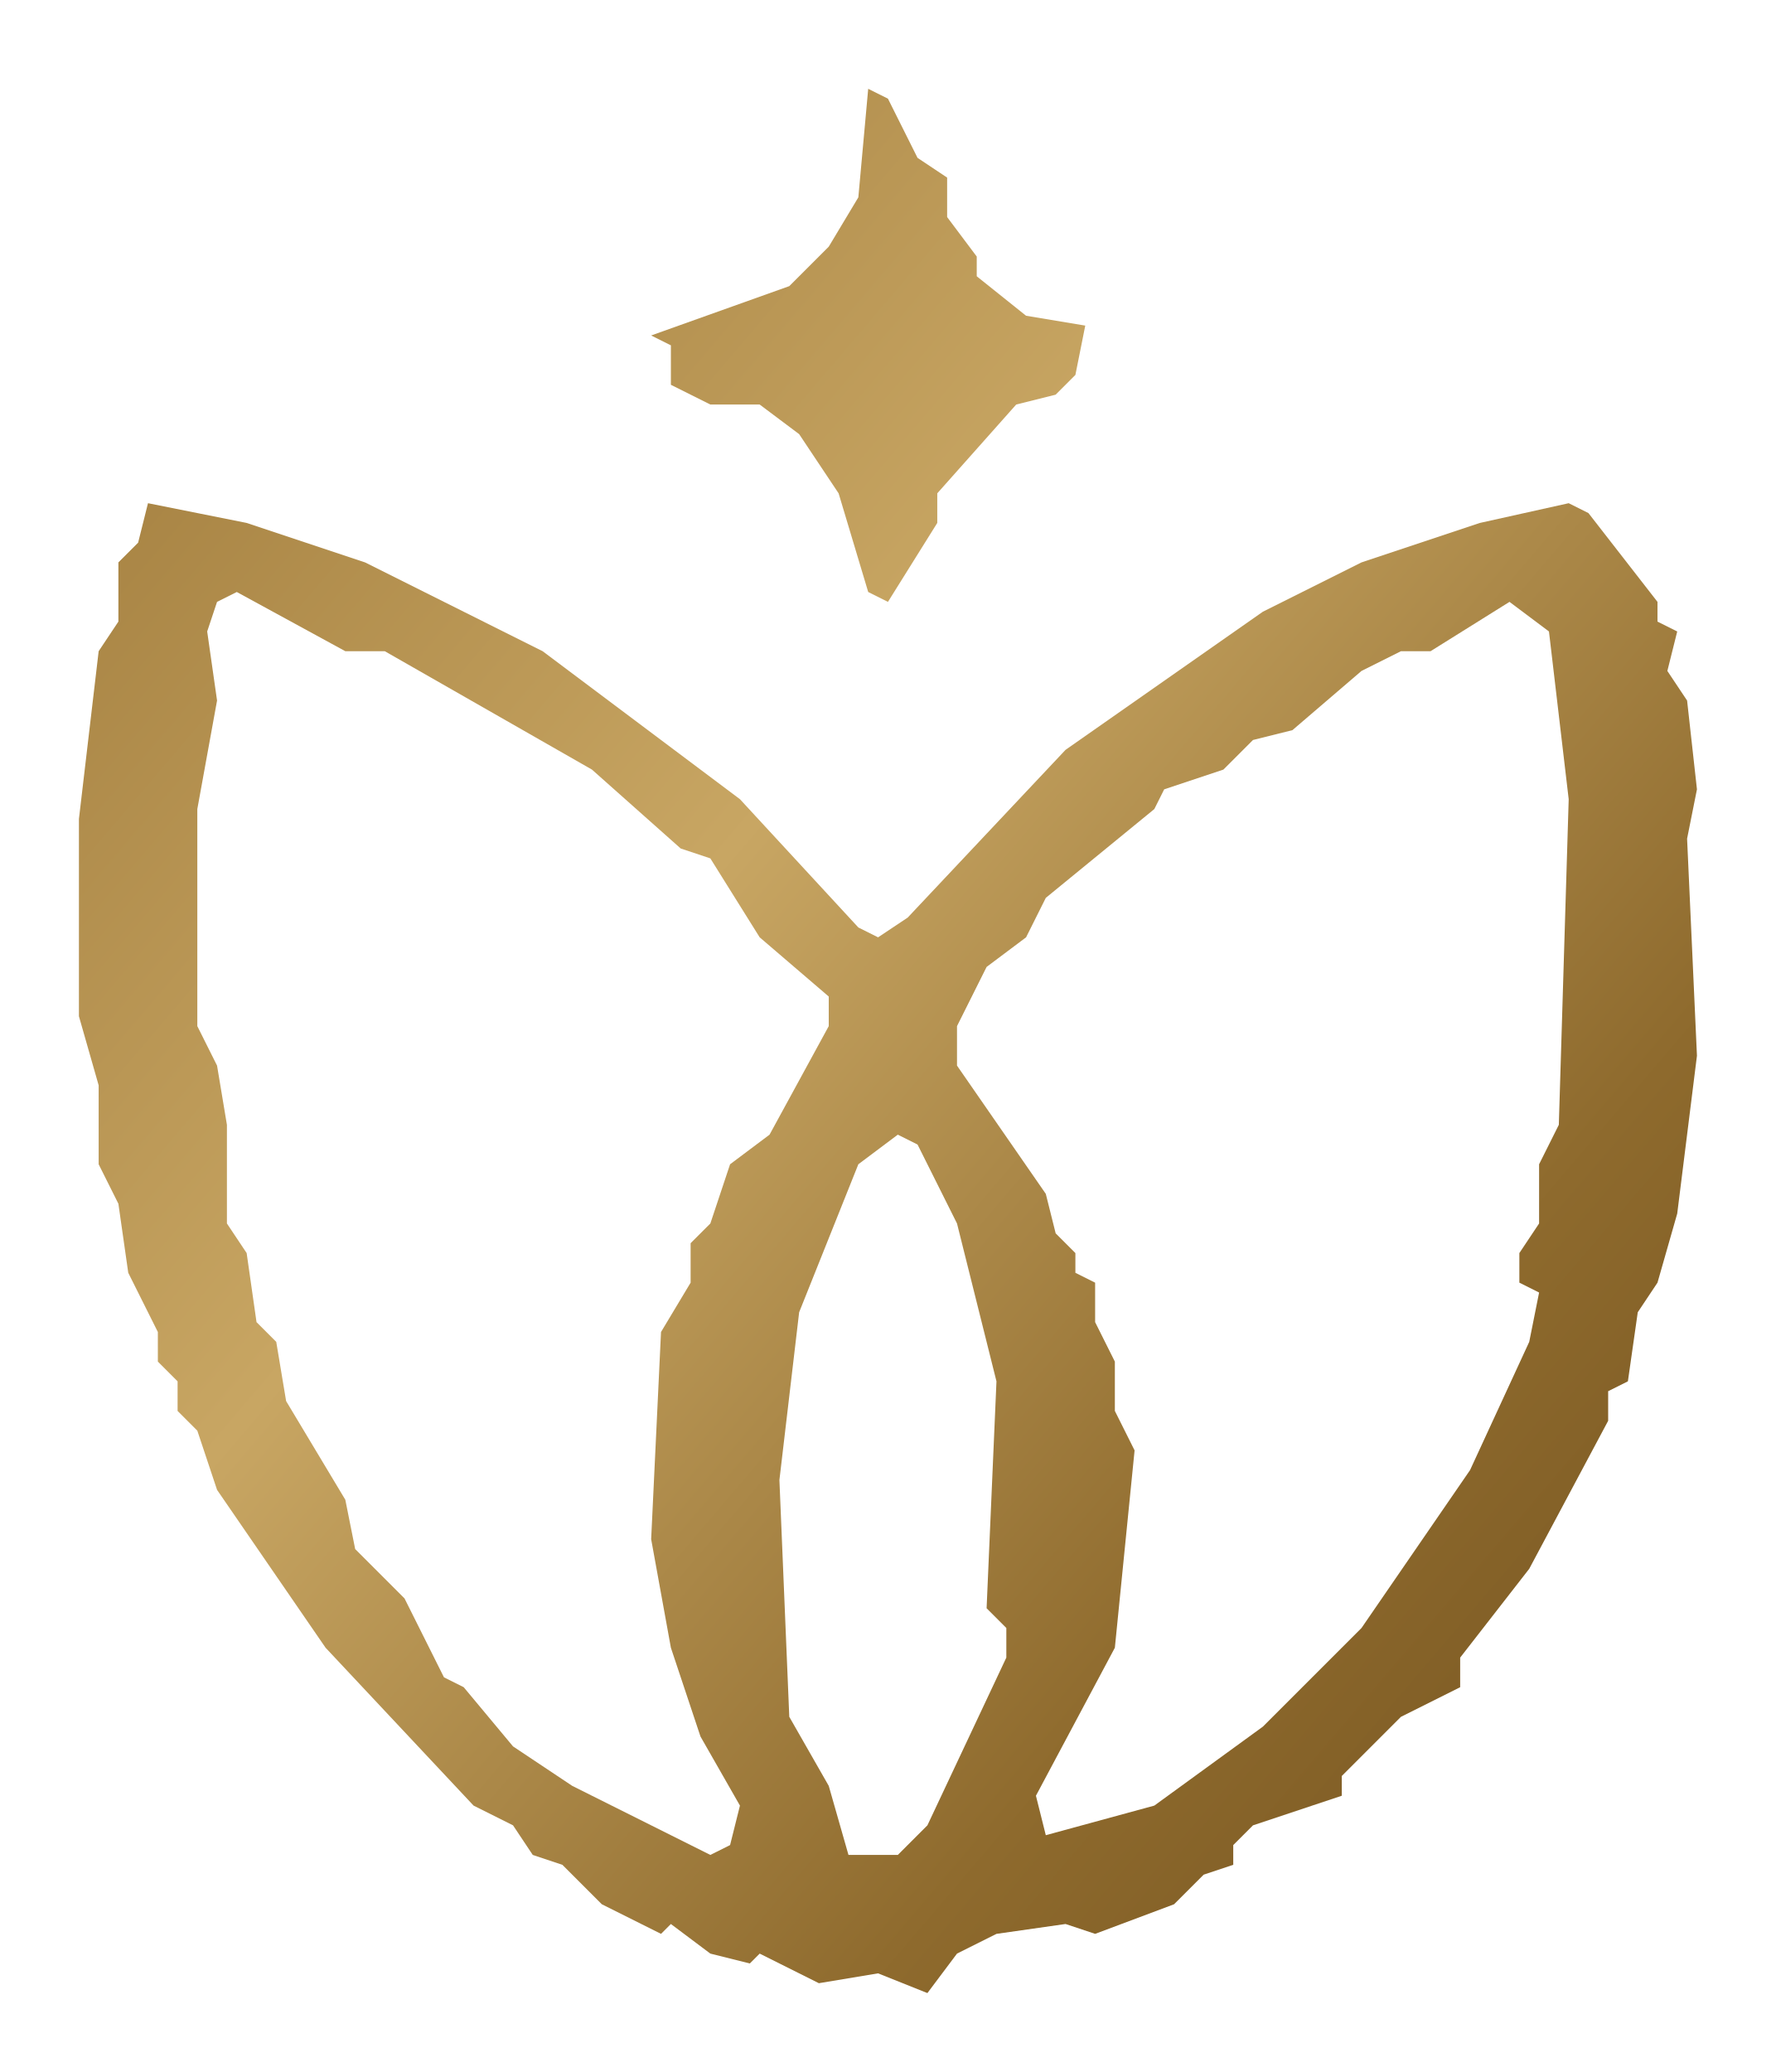
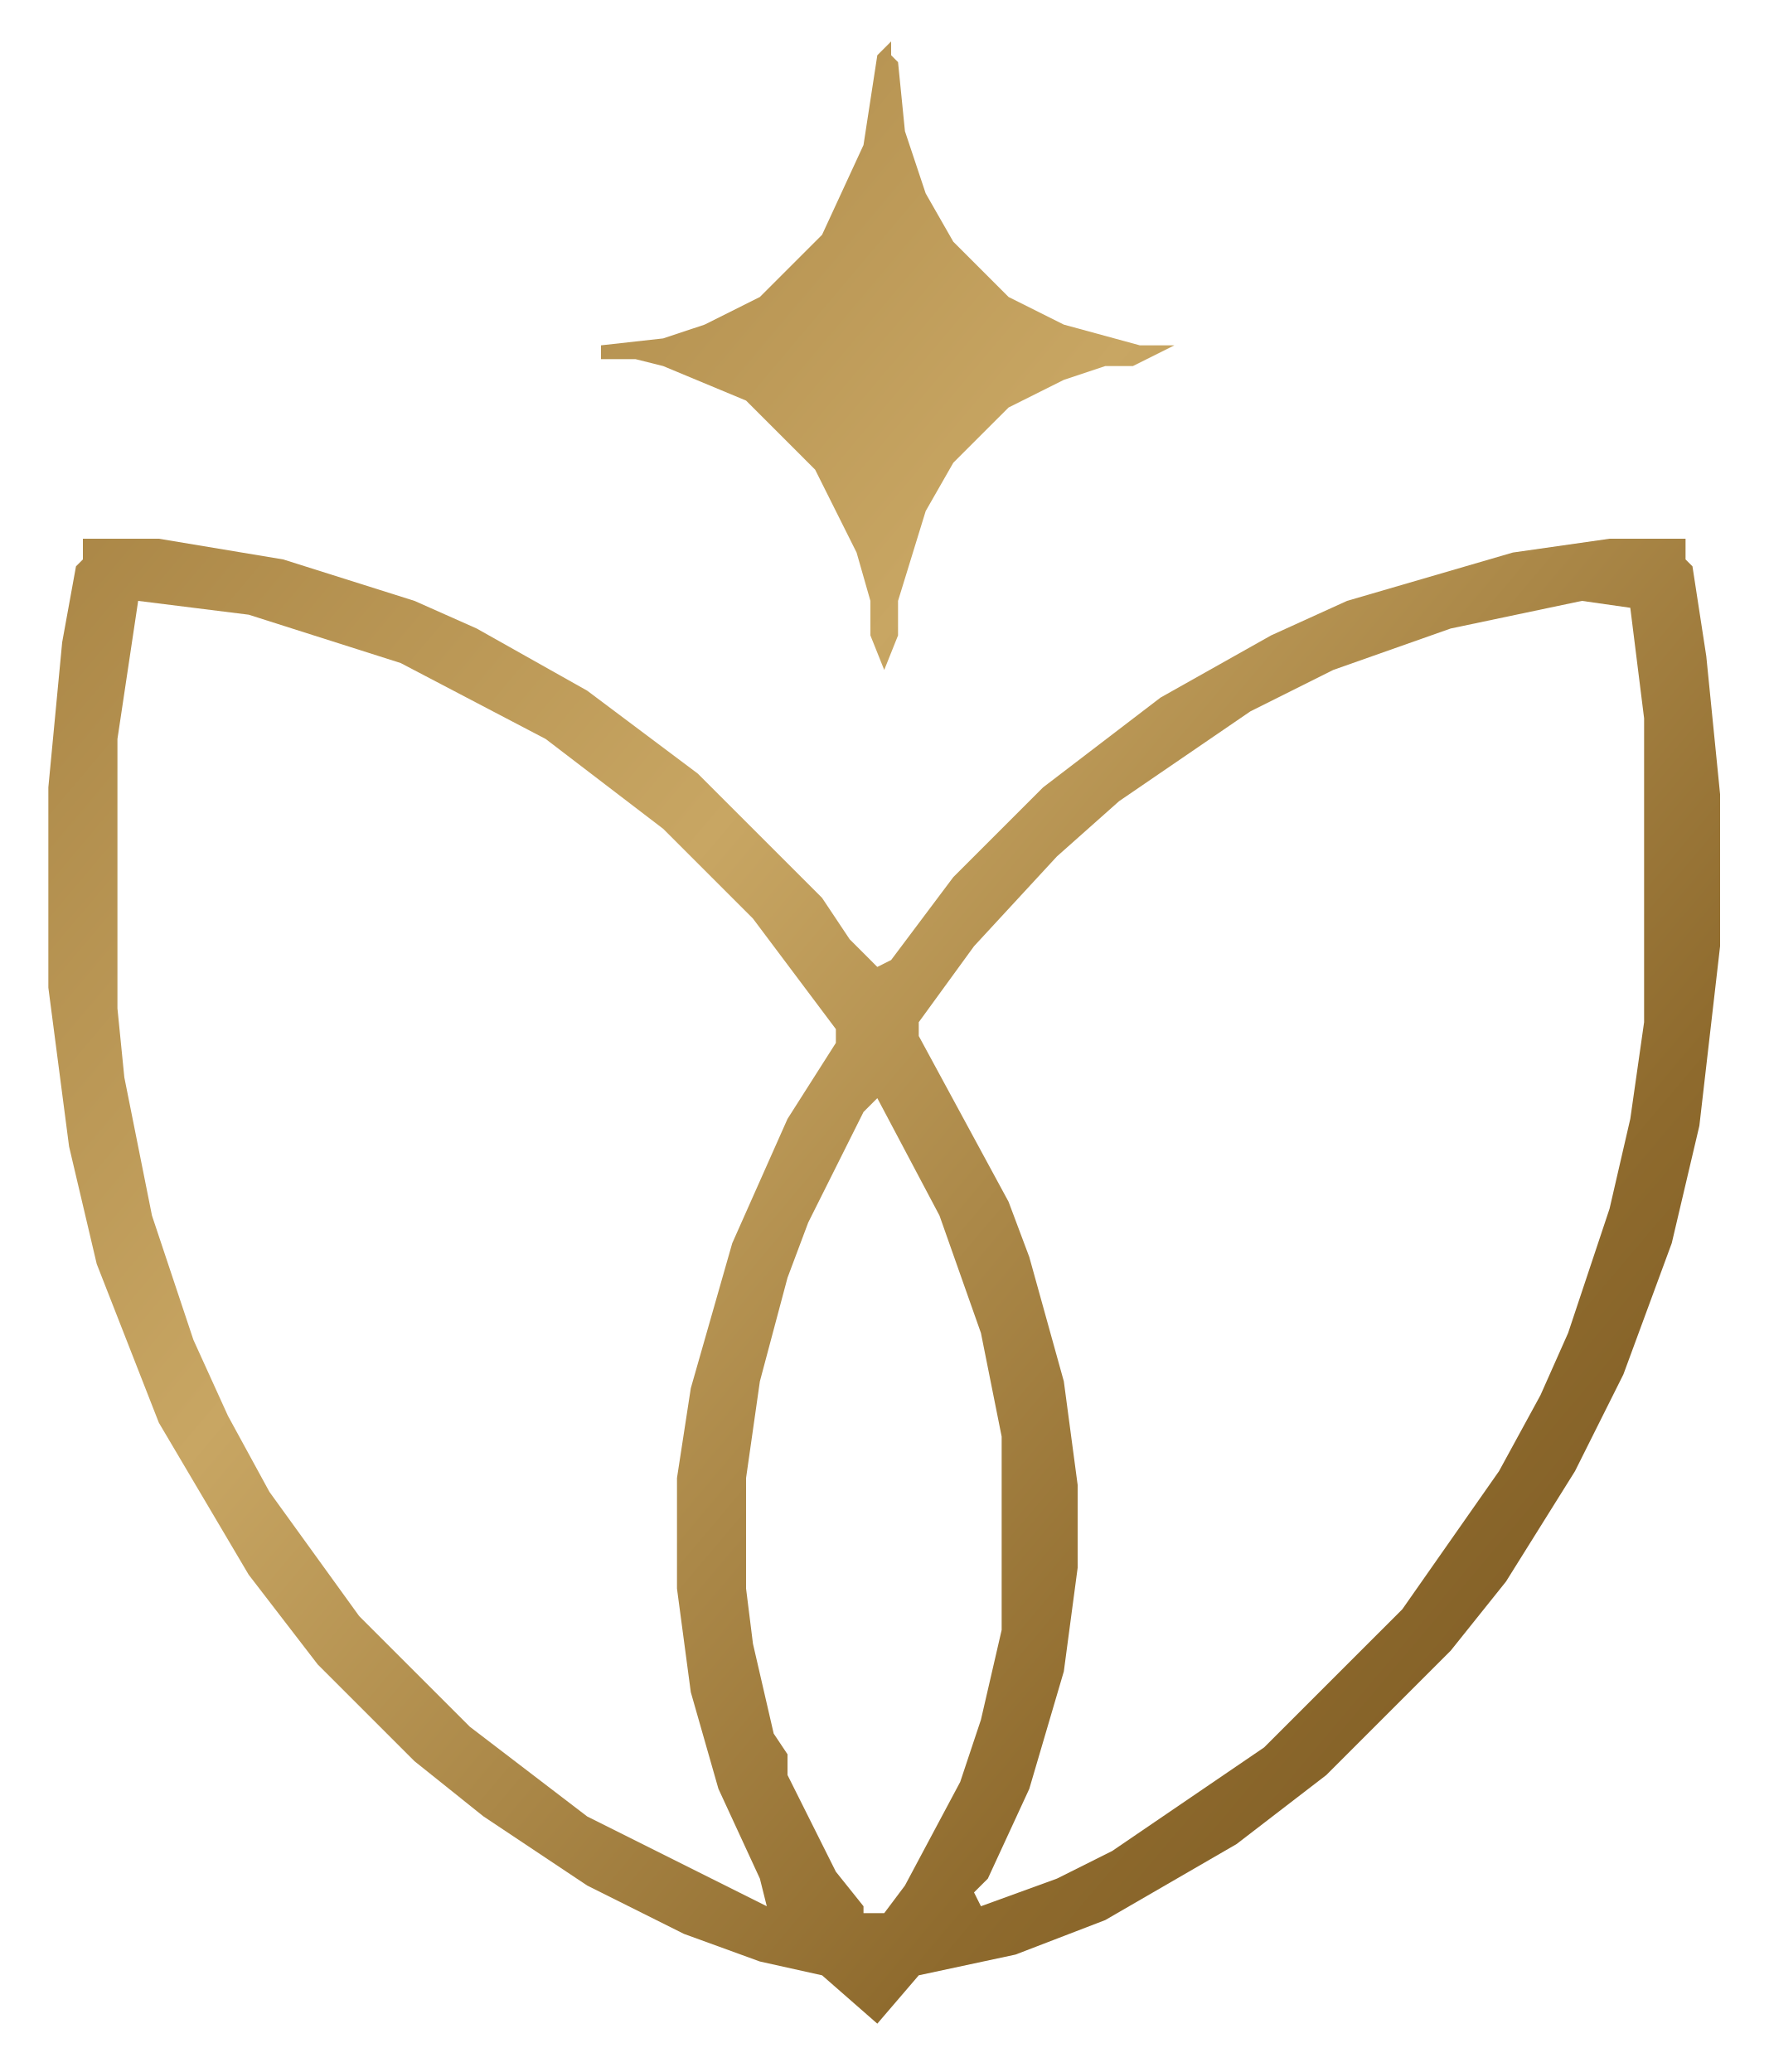
- <svg xmlns="http://www.w3.org/2000/svg" viewBox="0 0 180 210" fill="none">
+ <svg xmlns="http://www.w3.org/2000/svg" viewBox="0 0 256 300" fill="none">
  <style>
    @media (prefers-color-scheme: dark) {
      .gold-fill { fill: url(#goldGradientDark); }
    }
    @media (prefers-color-scheme: light) {
      .gold-fill { fill: url(#goldGradientLight); }
    }
  </style>
  <defs>
    <linearGradient id="goldGradientLight" x1="0%" y1="0%" x2="100%" y2="100%">
      <stop offset="0%" stop-color="#9C7738" />
      <stop offset="40%" stop-color="#C8A663" />
      <stop offset="75%" stop-color="#8E6A2D" />
      <stop offset="100%" stop-color="#72511E" />
    </linearGradient>
    <linearGradient id="goldGradientDark" x1="0%" y1="0%" x2="100%" y2="100%">
      <stop offset="0%" stop-color="#DFBD78" />
      <stop offset="45%" stop-color="#F3DC9B" />
      <stop offset="80%" stop-color="#CBA763" />
      <stop offset="100%" stop-color="#A58039" />
    </linearGradient>
  </defs>
-   <path class="gold-fill" d="M 15 51 L 14 55 L 12 57 L 12 63 L 10 66 L 8 83 L 8 103 L 10 110 L 10 118 L 12 122 L 13 129 L 16 135 L 16 138 L 18 140 L 18 143 L 20 145 L 22 151 L 33 167 L 48 183 L 52 185 L 54 188 L 57 189 L 61 193 L 67 196 L 68 195 L 72 198 L 76 199 L 77 198 L 83 201 L 89 200 L 94 202 L 97 198 L 101 196 L 108 195 L 111 196 L 119 193 L 122 190 L 125 189 L 125 187 L 127 185 L 136 182 L 136 180 L 142 174 L 148 171 L 148 168 L 155 159 L 163 144 L 163 141 L 165 140 L 166 133 L 168 130 L 170 123 L 172 107 L 171 85 L 172 80 L 171 71 L 169 68 L 170 64 L 168 63 L 168 61 L 161 52 L 159 51 L 150 53 L 138 57 L 128 62 L 108 76 L 92 93 L 89 95 L 87 94 L 75 81 L 55 66 L 37 57 L 25 53 Z M 91 115 L 93 116 L 97 124 L 101 140 L 100 163 L 102 165 L 102 168 L 94 185 L 91 188 L 86 188 L 84 181 L 80 174 L 79 150 L 81 133 L 87 118 Z M 153 61 L 157 64 L 159 81 L 158 114 L 156 118 L 156 124 L 154 127 L 154 130 L 156 131 L 155 136 L 149 149 L 138 165 L 128 175 L 117 183 L 106 186 L 105 182 L 113 167 L 115 147 L 113 143 L 113 138 L 111 134 L 111 130 L 109 129 L 109 127 L 107 125 L 106 121 L 97 108 L 97 104 L 100 98 L 104 95 L 106 91 L 117 82 L 118 80 L 124 78 L 127 75 L 131 74 L 138 68 L 142 66 L 145 66 Z M 24 60 L 35 66 L 39 66 L 60 78 L 69 86 L 72 87 L 77 95 L 84 101 L 84 104 L 78 115 L 74 118 L 72 124 L 70 126 L 70 130 L 67 135 L 66 156 L 68 167 L 71 176 L 75 183 L 74 187 L 72 188 L 58 181 L 52 177 L 47 171 L 45 170 L 41 162 L 36 157 L 35 152 L 29 142 L 28 136 L 26 134 L 25 127 L 23 124 L 23 114 L 22 108 L 20 104 L 20 82 L 22 71 L 21 64 L 22 61 Z M 88 9 L 87 20 L 84 25 L 80 29 L 66 34 L 68 35 L 68 39 L 72 41 L 77 41 L 81 44 L 85 50 L 88 60 L 90 61 L 95 53 L 95 50 L 103 41 L 107 40 L 109 38 L 110 33 L 104 32 L 99 28 L 99 26 L 96 22 L 96 18 L 93 16 L 90 10 Z" fill="url(#goldGradientLight)" fill-rule="evenodd" />
+   <path class="gold-fill" d="M 12 78 L 12 81 L 11 82 L 9 93 L 7 114 L 7 143 L 10 166 L 14 183 L 23 206 L 36 228 L 46 241 L 60 255 L 70 263 L 85 273 L 99 280 L 110 284 L 119 286 L 127 293 L 133 286 L 147 283 L 160 278 L 179 267 L 192 257 L 210 239 L 218 229 L 228 213 L 235 199 L 242 180 L 246 163 L 249 137 L 249 115 L 247 95 L 245 82 L 244 81 L 244 78 L 233 78 L 219 80 L 195 87 L 184 92 L 168 101 L 151 114 L 138 127 L 129 139 L 127 140 L 123 136 L 119 130 L 101 112 L 85 100 L 69 91 L 60 87 L 41 81 L 23 78 Z M 127 159 L 136 176 L 142 193 L 145 208 L 145 236 L 142 249 L 139 258 L 131 273 L 128 277 L 125 277 L 125 276 L 121 271 L 114 257 L 114 254 L 112 251 L 109 238 L 108 230 L 108 214 L 110 200 L 114 185 L 117 177 L 125 161 Z M 236 88 L 238 104 L 238 148 L 236 162 L 233 175 L 227 193 L 223 202 L 217 213 L 203 233 L 183 253 L 161 268 L 153 272 L 142 276 L 141 274 L 143 272 L 149 259 L 154 242 L 156 227 L 156 215 L 154 200 L 149 182 L 146 174 L 133 150 L 133 148 L 141 137 L 153 124 L 162 116 L 181 103 L 193 97 L 210 91 L 229 87 Z M 20 87 L 36 89 L 58 96 L 79 107 L 96 120 L 109 133 L 121 149 L 121 151 L 114 162 L 106 180 L 100 201 L 98 214 L 98 230 L 100 245 L 104 259 L 110 272 L 111 276 L 85 263 L 68 250 L 52 234 L 39 216 L 33 205 L 28 194 L 22 176 L 18 156 L 17 146 L 17 107 Z M 129 6 L 127 8 L 125 21 L 119 34 L 110 43 L 102 47 L 96 49 L 87 50 L 87 52 L 92 52 L 96 53 L 108 58 L 118 68 L 124 80 L 126 87 L 126 92 L 128 97 L 130 92 L 130 87 L 134 74 L 138 67 L 146 59 L 154 55 L 160 53 L 164 53 L 170 50 L 165 50 L 154 47 L 146 43 L 138 35 L 134 28 L 131 19 L 130 9 L 129 8 Z" fill="url(#goldGradientLight)" fill-rule="evenodd" />
</svg>
